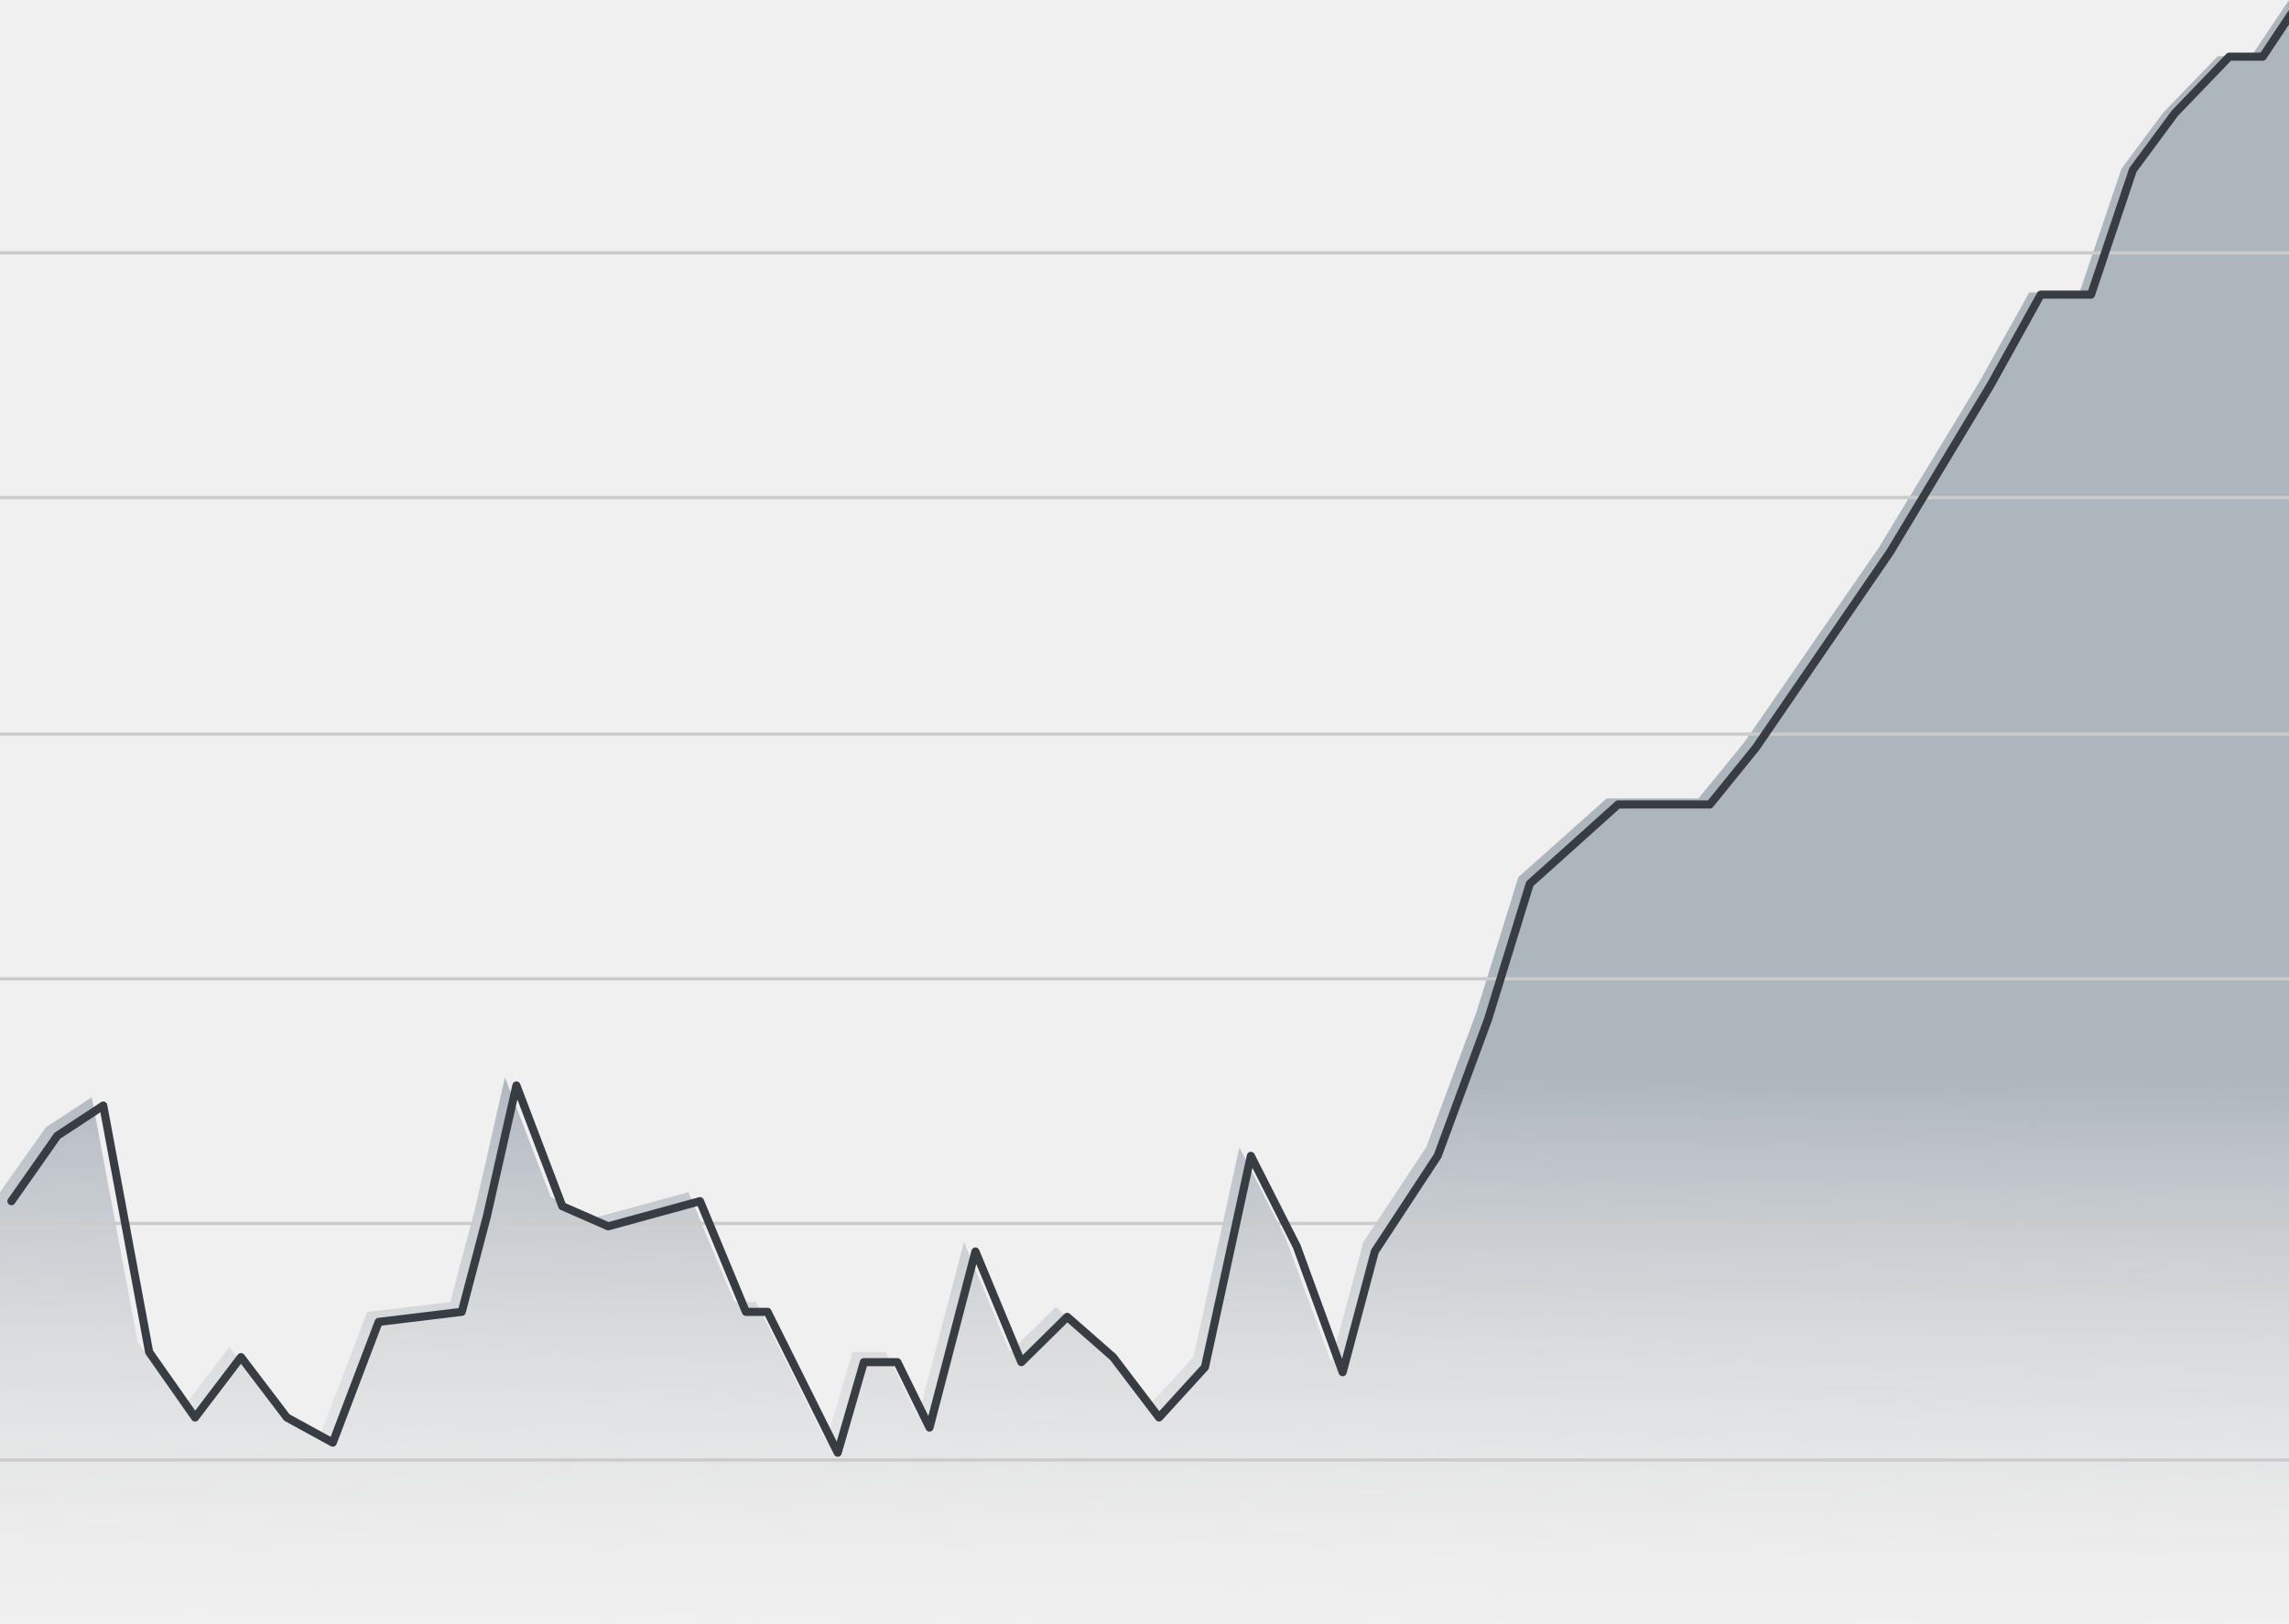
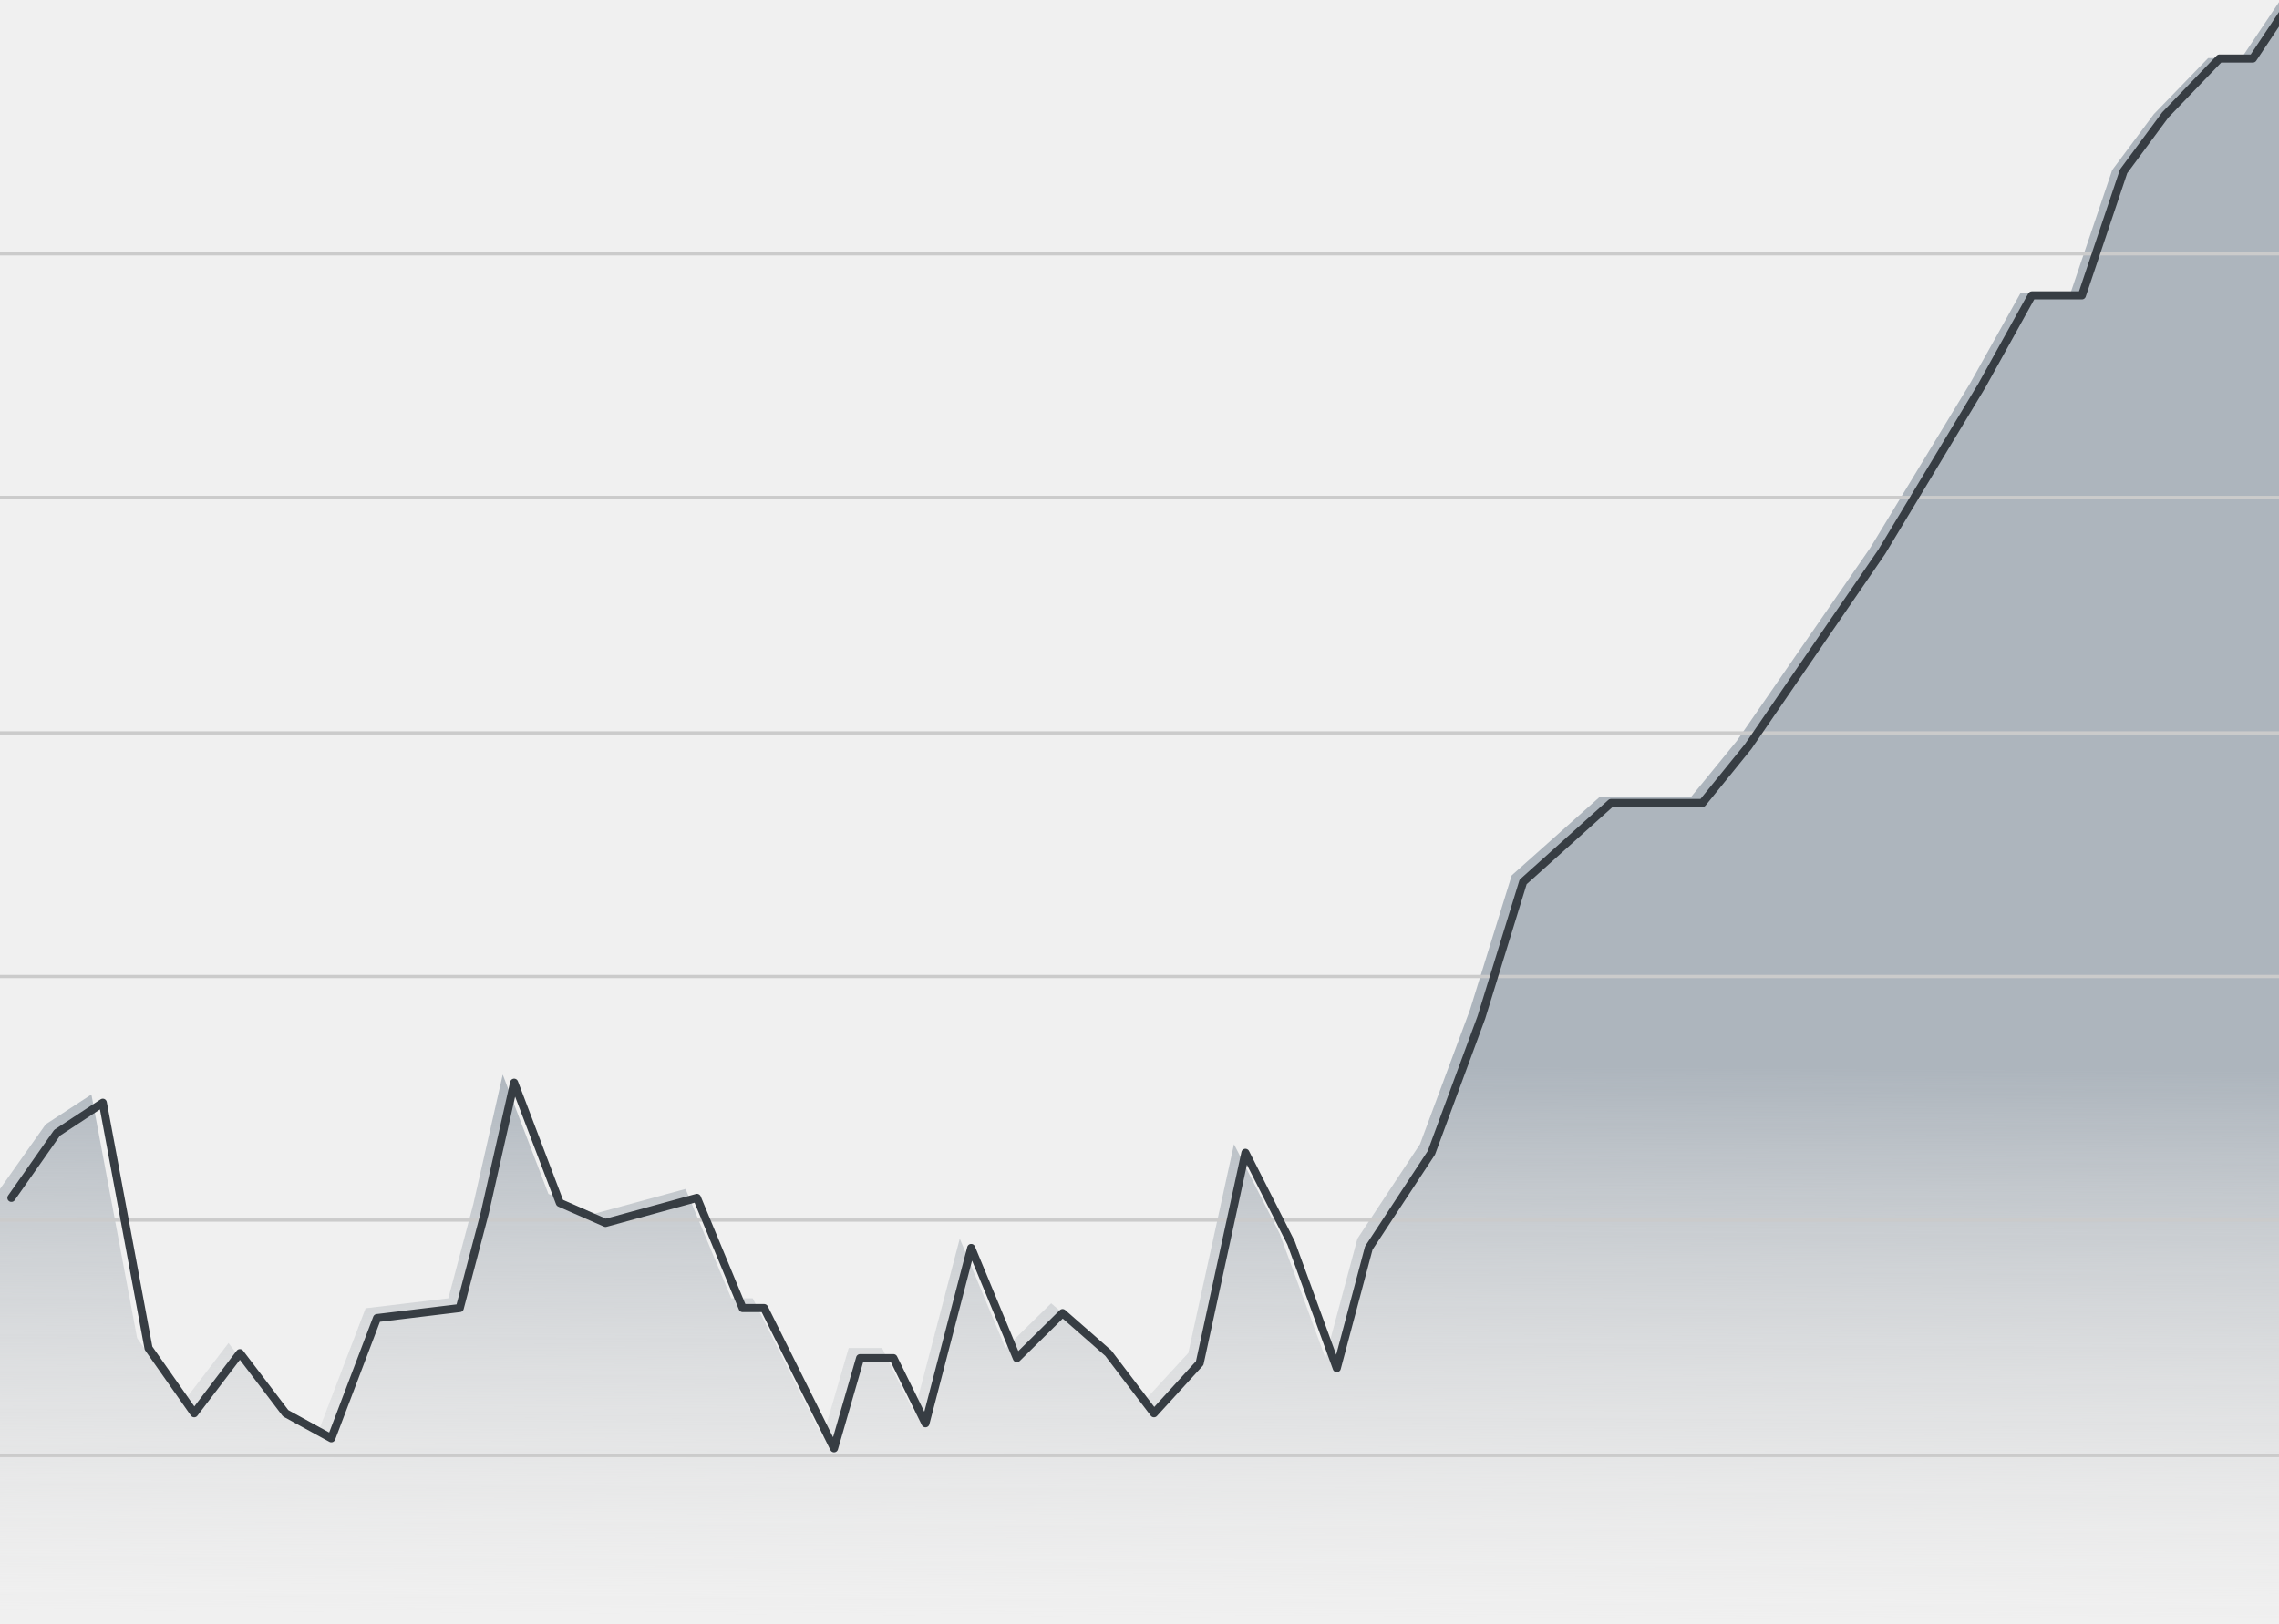
- <svg xmlns="http://www.w3.org/2000/svg" width="282" height="200" viewBox="0 0 282 200" fill="none">
-   <g clip-path="url(#clip0_13906_7678)">
-     <path d="M5.655 138.9L0 146.899V200H282V0L277.356 6.929H273.228L266.52 13.857L261.36 20.786L256.2 36.028H250.008L243.817 47.114L231.433 67.528L214.9 91.457L209.245 98.385H197.935L187.057 108.085L181.898 124.713L175.706 141.361L167.966 153.051L164.003 167.818L158.348 152.436L152.692 141.361L147.037 167.203L141.382 173.355L135.727 165.972L130.071 161.05L124.416 166.587L118.761 153.051L113.105 174.586L109.143 166.587H105.015L101.795 177.662L93.147 160.435H90.484L84.829 146.899L73.519 149.975L67.863 147.514L62.208 132.747L58.575 148.744L55.48 160.435L45.242 161.665L39.587 176.432L33.932 173.355L28.276 165.972L22.621 173.355L16.966 165.357L11.31 135.208L5.655 138.9Z" fill="url(#paint0_linear_13906_7678)" />
-     <path d="M0 179.9H282" stroke="#CBCBCB" stroke-width="0.4" />
-     <path d="M0 150.754H282" stroke="#CBCBCB" stroke-width="0.4" />
-     <path d="M0 120.603H282" stroke="#CBCBCB" stroke-width="0.4" />
-     <path d="M0 90.452H282" stroke="#CBCBCB" stroke-width="0.4" />
-     <path d="M0 61.306H282" stroke="#CBCBCB" stroke-width="0.4" />
-     <path d="M0 31.156H282" stroke="#CBCBCB" stroke-width="0.4" />
-     <path d="M1.41 148.005L7.065 139.946L12.72 136.226L18.376 166.602L24.031 174.661L29.686 167.222L35.342 174.661L40.997 177.76L46.652 162.882L56.889 161.643L59.985 149.864L63.618 133.747L69.273 148.625L74.928 151.104L86.239 148.005L91.894 161.643H94.557L103.205 179L106.425 167.842H110.553L114.515 175.9L120.171 154.204L125.826 167.842L131.481 162.262L137.136 167.222L142.792 174.661L148.447 168.462L154.102 142.425L159.758 153.584L165.413 169.081L169.376 154.204L177.116 142.425L183.307 125.652L188.467 108.899L199.344 99.126H210.655L216.31 92.145L232.843 68.037L245.227 47.469L251.418 36.3H257.61L262.77 20.942L267.93 13.961L274.638 6.981H278.766L283.41 0" stroke="#373D43" stroke-linecap="round" stroke-linejoin="round" />
+ <svg xmlns="http://www.w3.org/2000/svg" width="282" height="201" viewBox="0 0 282 201" fill="none">
+   <g clip-path="url(#clip0_20507_7096)">
+     <path d="M5.655 139.162L0 147.161V200.262H282V0.262L277.356 7.19H273.228L266.52 14.119L261.36 21.047L256.2 36.29H250.008L243.817 47.376L231.433 67.79L214.9 91.719L209.245 98.647H197.935L187.057 108.347L181.898 124.975L175.706 141.623L167.966 153.313L164.003 168.08L158.348 152.698L152.692 141.623L147.037 167.465L141.382 173.617L135.727 166.234L130.071 161.312L124.416 166.849L118.761 153.313L113.105 174.848L109.143 166.849H105.015L101.795 177.924L93.147 160.697H90.484L84.829 147.161L73.519 150.237L67.863 147.776L62.208 133.009L58.575 149.006L55.48 160.697L45.242 161.927L39.587 176.694L33.932 173.617L28.276 166.234L22.621 173.617L16.966 165.619L11.31 135.47L5.655 139.162Z" fill="url(#paint0_linear_20507_7096)" />
+     <path d="M0 180.161H282" stroke="#CBCBCB" stroke-width="0.4" />
+     <path d="M0 151.016H282" stroke="#CBCBCB" stroke-width="0.4" />
+     <path d="M0 120.865H282" stroke="#CBCBCB" stroke-width="0.4" />
+     <path d="M0 90.714H282" stroke="#CBCBCB" stroke-width="0.4" />
+     <path d="M0 61.569H282" stroke="#CBCBCB" stroke-width="0.4" />
+     <path d="M0 31.418H282" stroke="#CBCBCB" stroke-width="0.4" />
+     <path d="M1.41 148.267L7.065 140.208L12.721 136.488L18.376 166.864L24.031 174.923L29.686 167.484L35.342 174.923L40.997 178.022L46.652 163.144L56.89 161.905L59.986 150.126L63.618 134.009L69.273 148.886L74.929 151.366L86.239 148.267L91.894 161.905H94.557L103.205 179.262L106.425 168.104H110.553L114.516 176.162L120.171 154.466L125.826 168.104L131.481 162.524L137.137 167.484L142.792 174.923L148.447 168.724L154.103 142.687L159.758 153.846L165.413 169.343L169.376 154.466L177.116 142.687L183.308 125.914L188.468 109.161L199.345 99.388H210.655L216.311 92.407L232.843 68.299L245.227 47.731L251.419 36.562H257.611L262.77 21.204L267.93 14.223L274.638 7.243H278.766L283.41 0.262" stroke="#373D43" stroke-linecap="round" stroke-linejoin="round" />
  </g>
  <defs>
-     <linearGradient id="paint0_linear_13906_7678" x1="141.638" y1="131.429" x2="141.215" y2="200.001" gradientUnits="userSpaceOnUse">
+     <linearGradient id="paint0_linear_20507_7096" x1="141.638" y1="131.691" x2="141.215" y2="200.263" gradientUnits="userSpaceOnUse">
      <stop stop-color="#ADB5BD" />
      <stop offset="1" stop-color="#D9D9D9" stop-opacity="0" />
    </linearGradient>
-     <clipPath id="clip0_13906_7678">
-       <rect width="282" height="200" fill="white" />
+     <clipPath id="clip0_20507_7096">
+       <rect width="282" height="200" fill="white" transform="translate(0 0.261963)" />
    </clipPath>
  </defs>
</svg>
